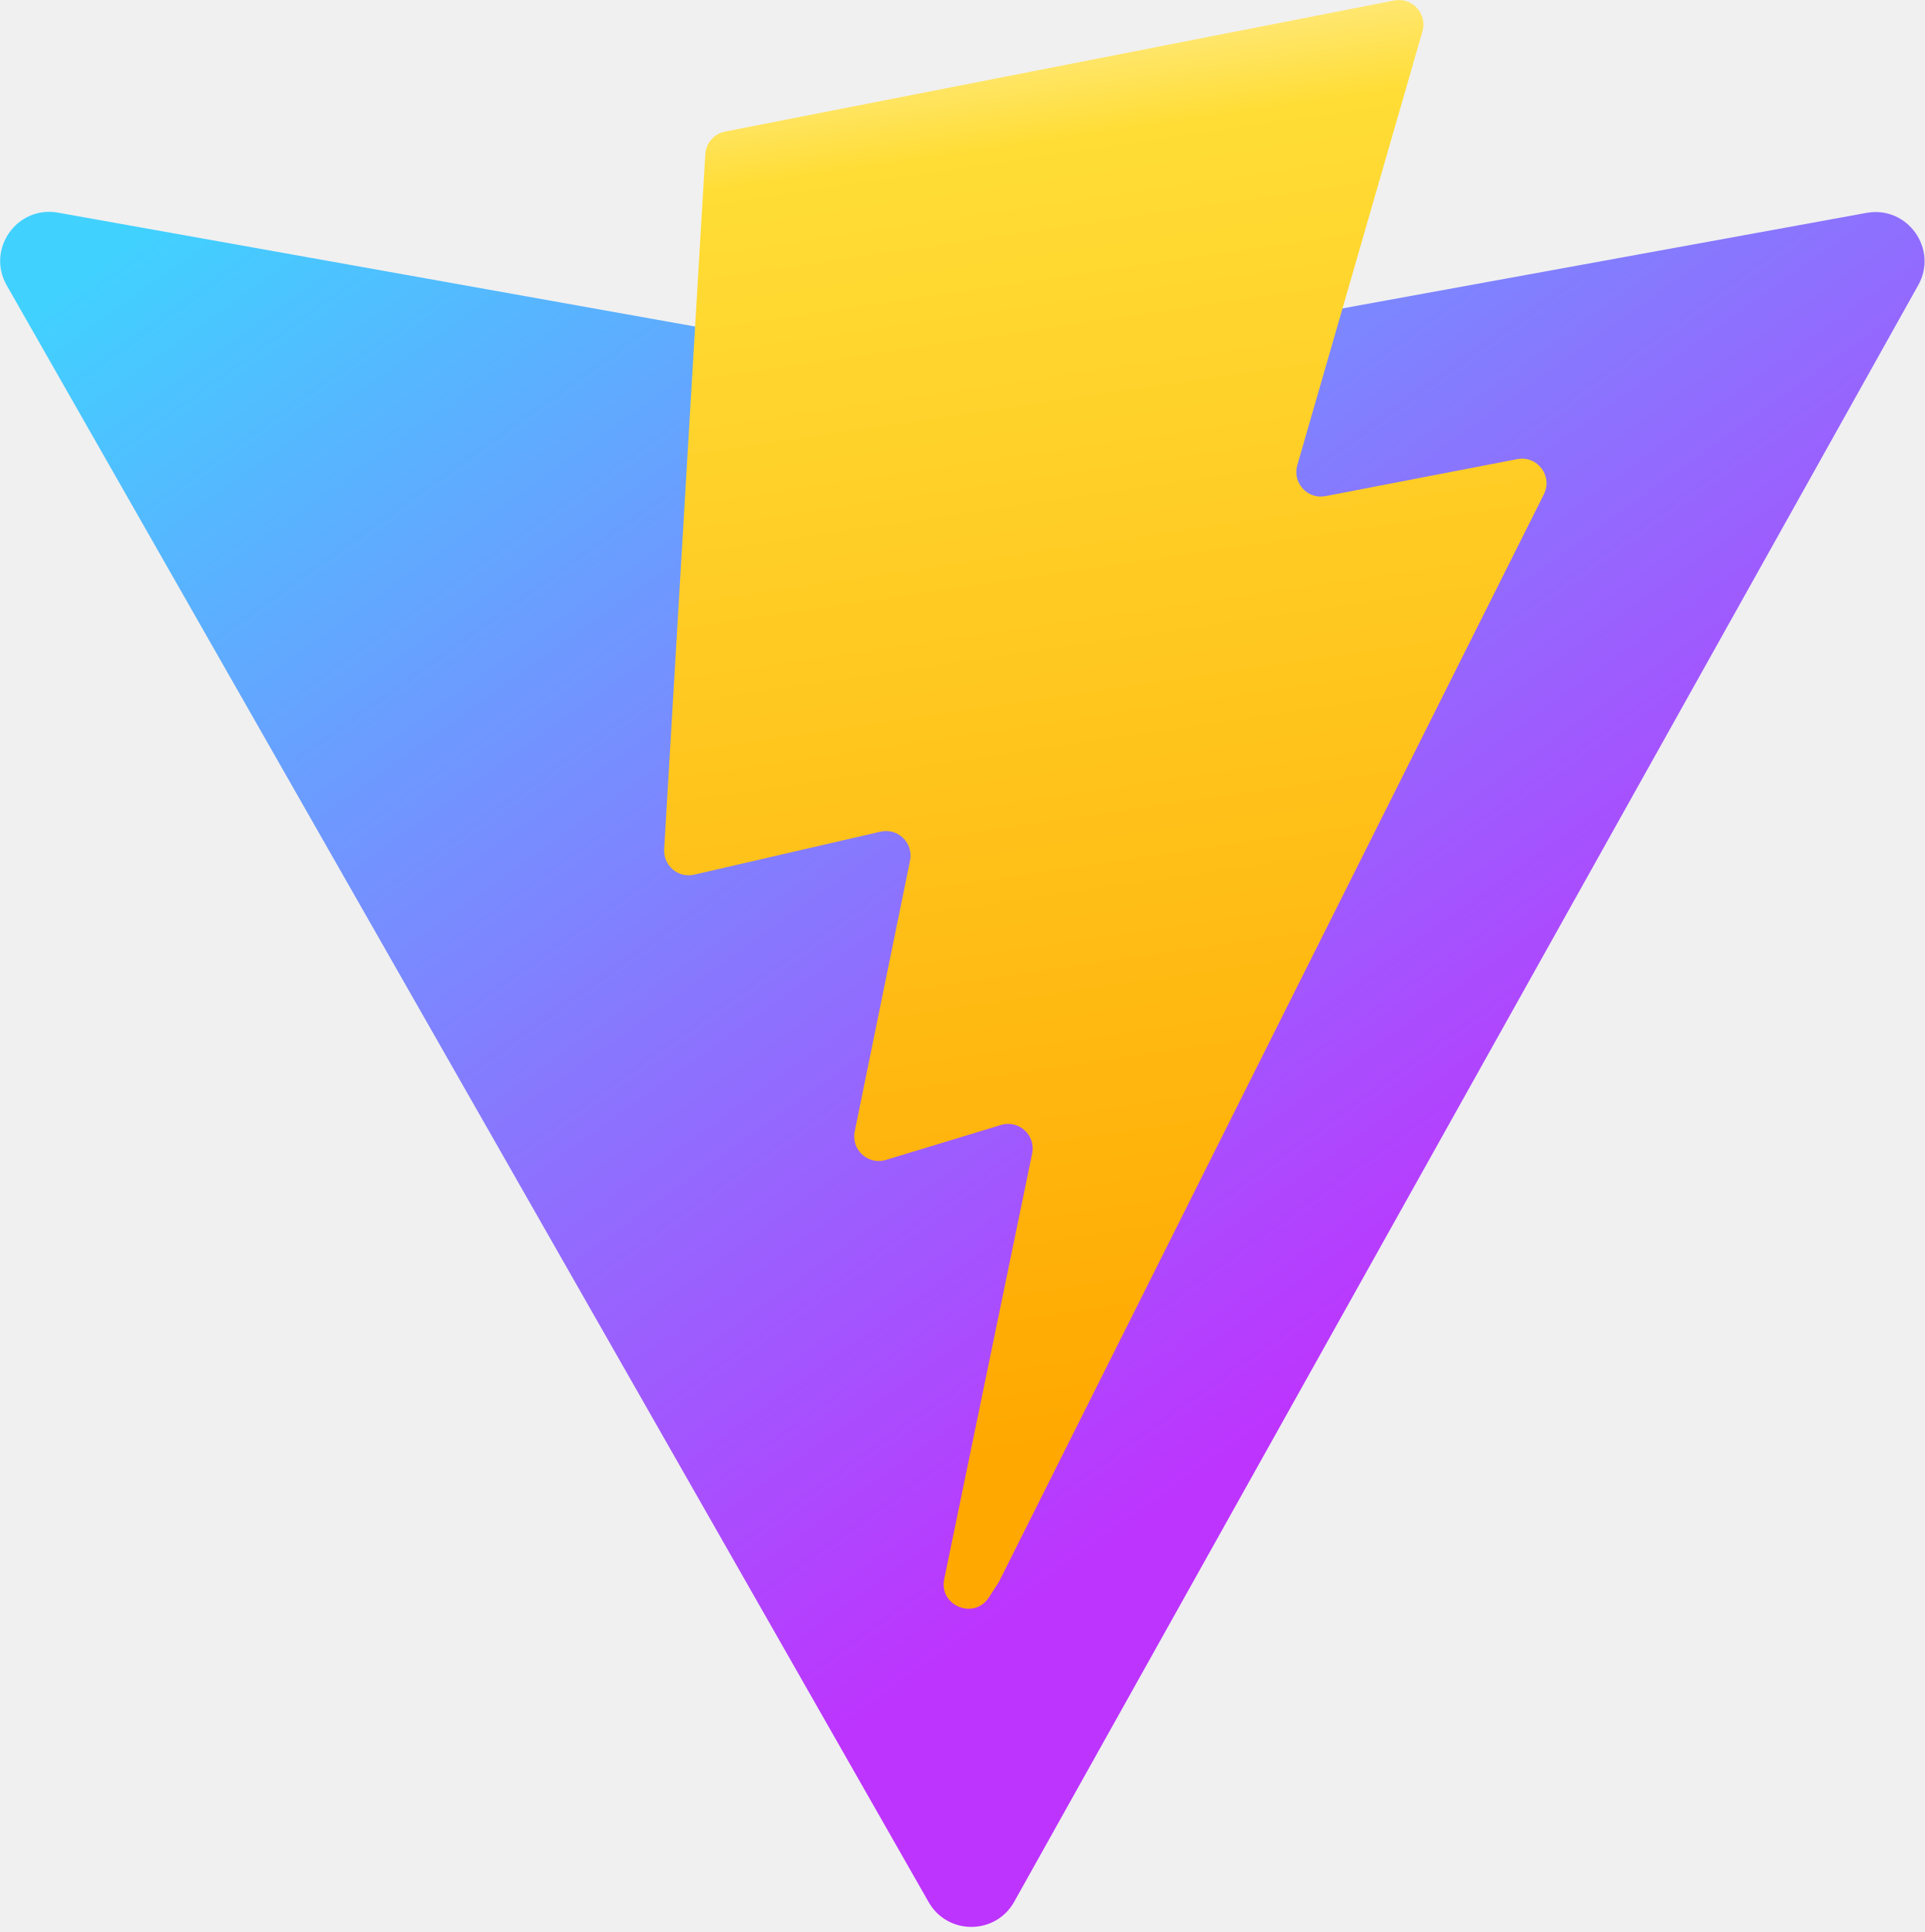
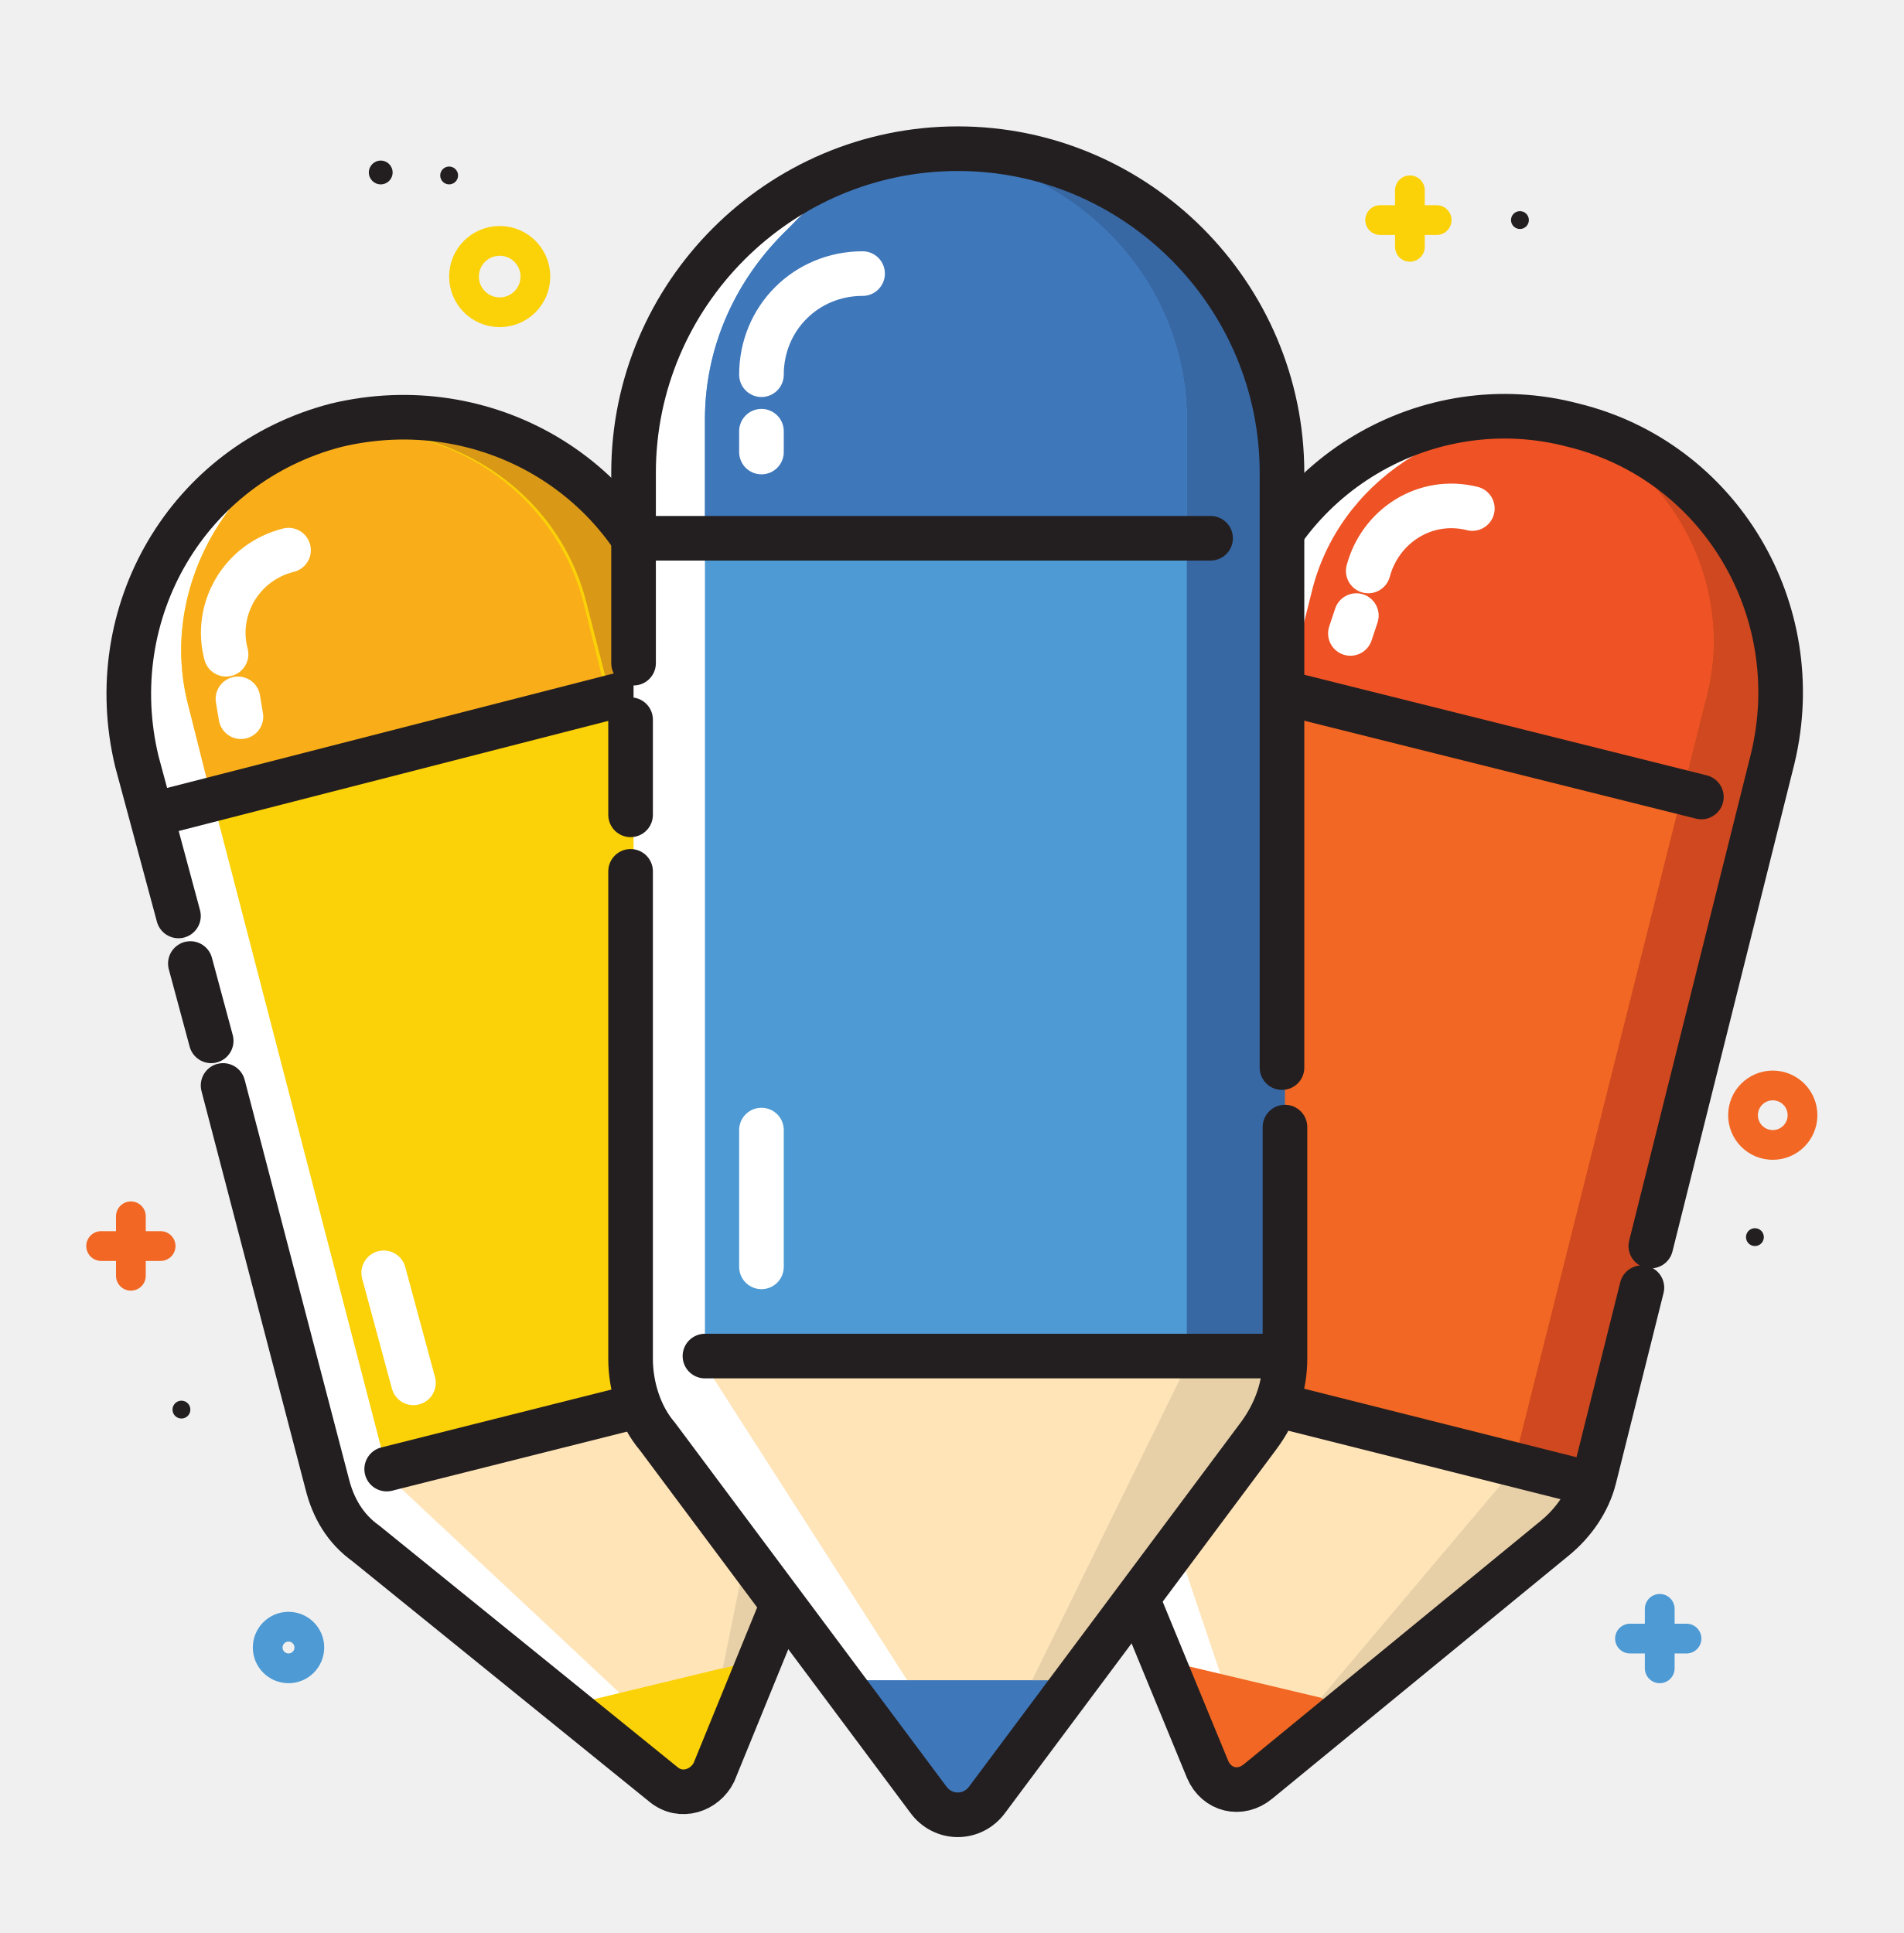
- <svg xmlns="http://www.w3.org/2000/svg" aria-hidden="true" role="img" class="iconify iconify--logos" width="31.88" height="32" preserveAspectRatio="xMidYMid meet" viewBox="0 0 256 257">
-   <defs>
-     <linearGradient id="IconifyId1813088fe1fbc01fb466" x1="-.828%" x2="57.636%" y1="7.652%" y2="78.411%">
-       <stop offset="0%" stop-color="#41D1FF" />
-       <stop offset="100%" stop-color="#BD34FE" />
-     </linearGradient>
-     <linearGradient id="IconifyId1813088fe1fbc01fb467" x1="43.376%" x2="50.316%" y1="2.242%" y2="89.03%">
-       <stop offset="0%" stop-color="#FFEA83" />
-       <stop offset="8.333%" stop-color="#FFDD35" />
-       <stop offset="100%" stop-color="#FFA800" />
-     </linearGradient>
-   </defs>
-   <path fill="url(#IconifyId1813088fe1fbc01fb466)" d="M255.153 37.938L134.897 252.976c-2.483 4.44-8.862 4.466-11.382.048L.875 37.958c-2.746-4.814 1.371-10.646 6.827-9.67l120.385 21.517a6.537 6.537 0 0 0 2.322-.004l117.867-21.483c5.438-.991 9.574 4.796 6.877 9.62Z" />
-   <path fill="url(#IconifyId1813088fe1fbc01fb467)" d="M185.432.063L96.44 17.501a3.268 3.268 0 0 0-2.634 3.014l-5.474 92.456a3.268 3.268 0 0 0 3.997 3.378l24.777-5.718c2.318-.535 4.413 1.507 3.936 3.838l-7.361 36.047c-.495 2.426 1.782 4.5 4.151 3.78l15.304-4.649c2.372-.72 4.652 1.36 4.15 3.788l-11.698 56.621c-.732 3.542 3.979 5.473 5.943 2.437l1.313-2.028l72.516-144.72c1.215-2.423-.88-5.186-3.54-4.672l-25.505 4.922c-2.396.462-4.435-1.77-3.759-4.114l16.646-57.705c.677-2.35-1.37-4.583-3.769-4.113Z" />
+ <svg xmlns="http://www.w3.org/2000/svg" id="pencil" x="0" y="0" version="1.1" viewBox="0 0 64 65" xml:space="preserve">
+   <path fill="#fff" d="M41.3 60.1c-.2.1.1.2 0 0zM50.5 49.4L57 23.6c1-4.1-1.5-8.3-5.6-9.4-4.1-1-8.3 1.5-9.4 5.6l-6.5 25.9h.1c-.1.1-.2.3-.1.4L41.3 60l2.6-3.1 6.6-7.5z" />
+   <path fill="#cf481f" d="M53.5 50.3l-15-3.8 7-28.1c.7-2.9 3.7-4.7 6.6-4l1 .2c4.8 1.2 7.7 6.1 6.5 10.9l-6.1 24.8z" />
+   <path fill="#f16723" d="M52.6 14.3c-3.9-.4-7.6 2-8.5 5.7l-6.5 25.9 13.3 3.3 6.5-25.9c.9-3.7-1.2-7.5-4.8-9z" />
+   <path fill="#ef5224" d="M56.6 26.5l.8-3.2c.9-3.8-1.2-7.6-4.8-9.1-3.9-.4-7.6 2-8.5 5.7l-.8 3.2 13.3 3.4z" />
+   <path fill="#ffe4b8" d="M53.3 50l-15.7-3.9L41 56.2l.8 4c.1.2-.2.2 0 0l11.7-9.5c.1-.2.1-.6-.2-.7z" />
+   <path fill="#f16723" d="M39.4 55.9l1.8 4.2c.1.2.4.3.6.1l3.5-2.9-5.9-1.4z" />
+   <path fill="#e7d0a8" d="M50.9 49.4l-6.5 7.7 1.2.3 7.3-6.3.3-1.1z" />
+   <path fill="none" stroke="#231f20" stroke-linecap="round" stroke-miterlimit="10" stroke-width="1.5" d="M55.5 41.9l4.1-16.4c1.2-5-1.8-10-6.7-11.2C48 13 42.9 16 41.7 21l-1.3 5.2" />
+   <path fill="none" stroke="#fff" stroke-linecap="round" stroke-miterlimit="10" stroke-width="1.5" d="M49.5 17.1c-1.6-.4-3.1.6-3.5 2.1" />
+   <path fill="none" stroke="#231f20" stroke-linecap="round" stroke-miterlimit="10" stroke-width="1.5" d="M38.9 31.9l-3.4 13.4c-.2.8-.1 1.6.2 2.3l4.9 11.9c.3.7 1.1.9 1.7.4l10-8.2c.6-.5 1.1-1.2 1.3-2l1.6-6.4M40 27.8l-.7 2.6M53.5 49.9l-15.9-4M41.6 22.9l15.6 3.9" />
+   <path fill="none" stroke="#fff" stroke-linecap="round" stroke-miterlimit="10" stroke-width="1.5" d="M45.6 20.7l-.2.6M40.7 40l-.9 3.8" />
+   <g>
+     <path fill="#fff" d="M23 60.2c-.1.2.1.1 0 0zM26 46.3l-6.6-25.7C18.3 16.5 14.1 14 10 15c-4.1 1.1-6.6 5.3-5.6 9.4L11 50.3h.1c0 .1 0 .3.1.4L23 60.2l.8-4 2.2-9.9z" />
+     <path fill="#d99816" d="M29.1 45.7l-15 3.8L7 21.8c-.8-3.1 1.1-6.2 4.2-7l1.3-.3c4.5-1.1 9 1.5 10.1 6l6.5 25.2z" />
+     <path fill="#fbd108" d="M11.1 14.5c-3.6 1.5-5.7 5.4-4.8 9.1L13 49.4 26.3 46l-6.6-25.8c-1-3.8-4.7-6.1-8.6-5.7z" />
+     <path fill="#f9ae19" d="M20.4 23.4l-.8-3.2c-1-3.7-4.6-6.1-8.5-5.7-3.6 1.5-5.7 5.4-4.8 9.1l.8 3.2 13.3-3.4z" />
+     <path fill="#ffe4b8" d="M28.7 45.6l-15.7 4 7.8 7.3 2.6 3.1c.2.2-.1.2 0 0l5.7-13.9c.2-.2-.1-.5-.4-.5z" />
+     <path fill="#fbd108" d="M19.3 57.3l3.5 2.9c.2.2.5.1.6-.1l1.7-4.2-5.8 1.4z" />
+     <path fill="#e7d0a8" d="M26.3 46.2l-2 9.9 1.2-.3 3.4-9.1-.2-1.1z" />
+     <path fill="none" stroke="#231f20" stroke-linecap="round" stroke-miterlimit="10" stroke-width="1.5" d="M26.8 37.4L22.6 21c-1.3-5-6.3-7.9-11.3-6.7-5 1.3-7.9 6.3-6.7 11.3L6 30.8" />
+     <path fill="none" stroke="#fff" stroke-linecap="round" stroke-miterlimit="10" stroke-width="1.5" d="M9.7 18.5c-1.6.4-2.5 2-2.1 3.5" />
+     <path fill="none" stroke="#231f20" stroke-linecap="round" stroke-miterlimit="10" stroke-width="1.5" d="M7.5 36.5L11 49.9c.2.8.6 1.5 1.3 2l10 8.1c.6.5 1.4.2 1.7-.4l4.9-12c.3-.7.4-1.6.2-2.3L27.3 39M6.4 32.4l.7 2.6M28.9 45.4l-15.9 4M5.5 27.3l15.6-4" />
+     <path fill="none" stroke="#fff" stroke-linecap="round" stroke-miterlimit="10" stroke-width="1.5" d="M8 23.5l.1.6M12.9 42.8l1 3.7" />
+   </g>
+   <g>
+     <path fill="#fff" d="M32 60.8c-.2.3.2.3 0 0zM39.5 45.9V14.6c0-5-4.1-9.1-9.1-9.1s-9.1 4.1-9.1 9.1v31.5h.1c-.1.1-.1.3 0 .5L32 60.8l2.1-4.3 5.4-10.6z" />
+     <path fill="#3768a4" d="M43.2 46.1H24.9V11.9c0-3.5 2.9-6.4 6.4-6.4h1.8c5.6 0 10.1 4.5 10.1 10.1v30.5z" />
+     <path fill="#4d9ad4" d="M31.8 5.1c-4.6.7-8.1 4.5-8.1 9v31.5h16.2V14.1c0-4.5-3.5-8.3-8.1-9z" />
+     <path fill="#3f77bb" d="M39.9 18v-3.9c0-4.6-3.5-8.3-8.1-9-4.6.7-8.1 4.5-8.1 9V18h16.2z" />
+     <path fill="#ffe4b8" d="M42.8 45.9H23.7l6.8 10.6 2.1 4.3c.2.2-.2.2 0 0l10.6-14.2c.2-.3 0-.7-.4-.7z" />
+     <path fill="#3f77bb" d="M28.6 56.5l3.2 4.3c.2.2.5.2.7 0l3.2-4.3h-7.1z" />
+     <path fill="#e7d0a8" d="M39.9 45.9l-5.2 10.6h1.4l6.6-9.4v-1.2z" />
+     <path fill="none" stroke="#231f20" stroke-linecap="round" stroke-miterlimit="10" stroke-width="1.5" d="M43.1 35.9v-20c0-6-4.9-10.9-10.9-10.9S21.3 9.9 21.3 15.9v6.4" />
+     <path fill="none" stroke="#fff" stroke-linecap="round" stroke-miterlimit="10" stroke-width="1.5" d="M29 9.2c-1.9 0-3.4 1.5-3.4 3.4" />
+     <path fill="none" stroke="#231f20" stroke-linecap="round" stroke-miterlimit="10" stroke-width="1.5" d="M21.2 29.3v16.4c0 .9.3 1.9.9 2.6l9.1 12.2c.5.7 1.5.7 2 0l9.1-12.2c.6-.8.9-1.7.9-2.6v-7.8M21.2 24.2v3.2M43.1 45.6H23.7M21.6 18.1h19.1" />
+     <path fill="none" stroke="#fff" stroke-linecap="round" stroke-miterlimit="10" stroke-width="1.5" d="M25.6 14.5v.7M25.6 38v4.6" />
+   </g>
+   <path fill="none" stroke="#fbd108" stroke-linecap="round" stroke-linejoin="round" stroke-miterlimit="10" d="M46.4 7.4h1.9M47.4 8.3V6.4" />
+   <g>
+     <path fill="none" stroke="#f16723" stroke-linecap="round" stroke-linejoin="round" stroke-miterlimit="10" d="M3.4 41.9h2M4.4 42.9v-2" />
+   </g>
+   <g>
+     <path fill="none" stroke="#4d9ad4" stroke-linecap="round" stroke-linejoin="round" stroke-miterlimit="10" d="M54.8 55.1h1.9M55.8 56.1v-2" />
+   </g>
+   <circle cx="59.6" cy="37.5" r="1" fill="none" stroke="#f16723" stroke-linecap="round" stroke-linejoin="round" stroke-miterlimit="10" />
+   <circle cx="59" cy="41.6" r=".3" fill="#231f20" />
+   <circle cx="51.1" cy="7.4" r=".3" fill="#231f20" />
+   <circle cx="15.1" cy="5.9" r=".3" fill="#231f20" />
+   <circle cx="6.1" cy="47.4" r=".3" fill="#231f20" />
+   <circle cx="12.8" cy="5.8" r=".4" fill="#231f20" />
+   <circle cx="16.8" cy="9.3" r="1.2" fill="none" stroke="#fbd108" stroke-linecap="round" stroke-linejoin="round" stroke-miterlimit="10" />
+   <circle cx="9.7" cy="55.4" r=".7" fill="none" stroke="#4d9ad4" stroke-linecap="round" stroke-linejoin="round" stroke-miterlimit="10" />
</svg>
